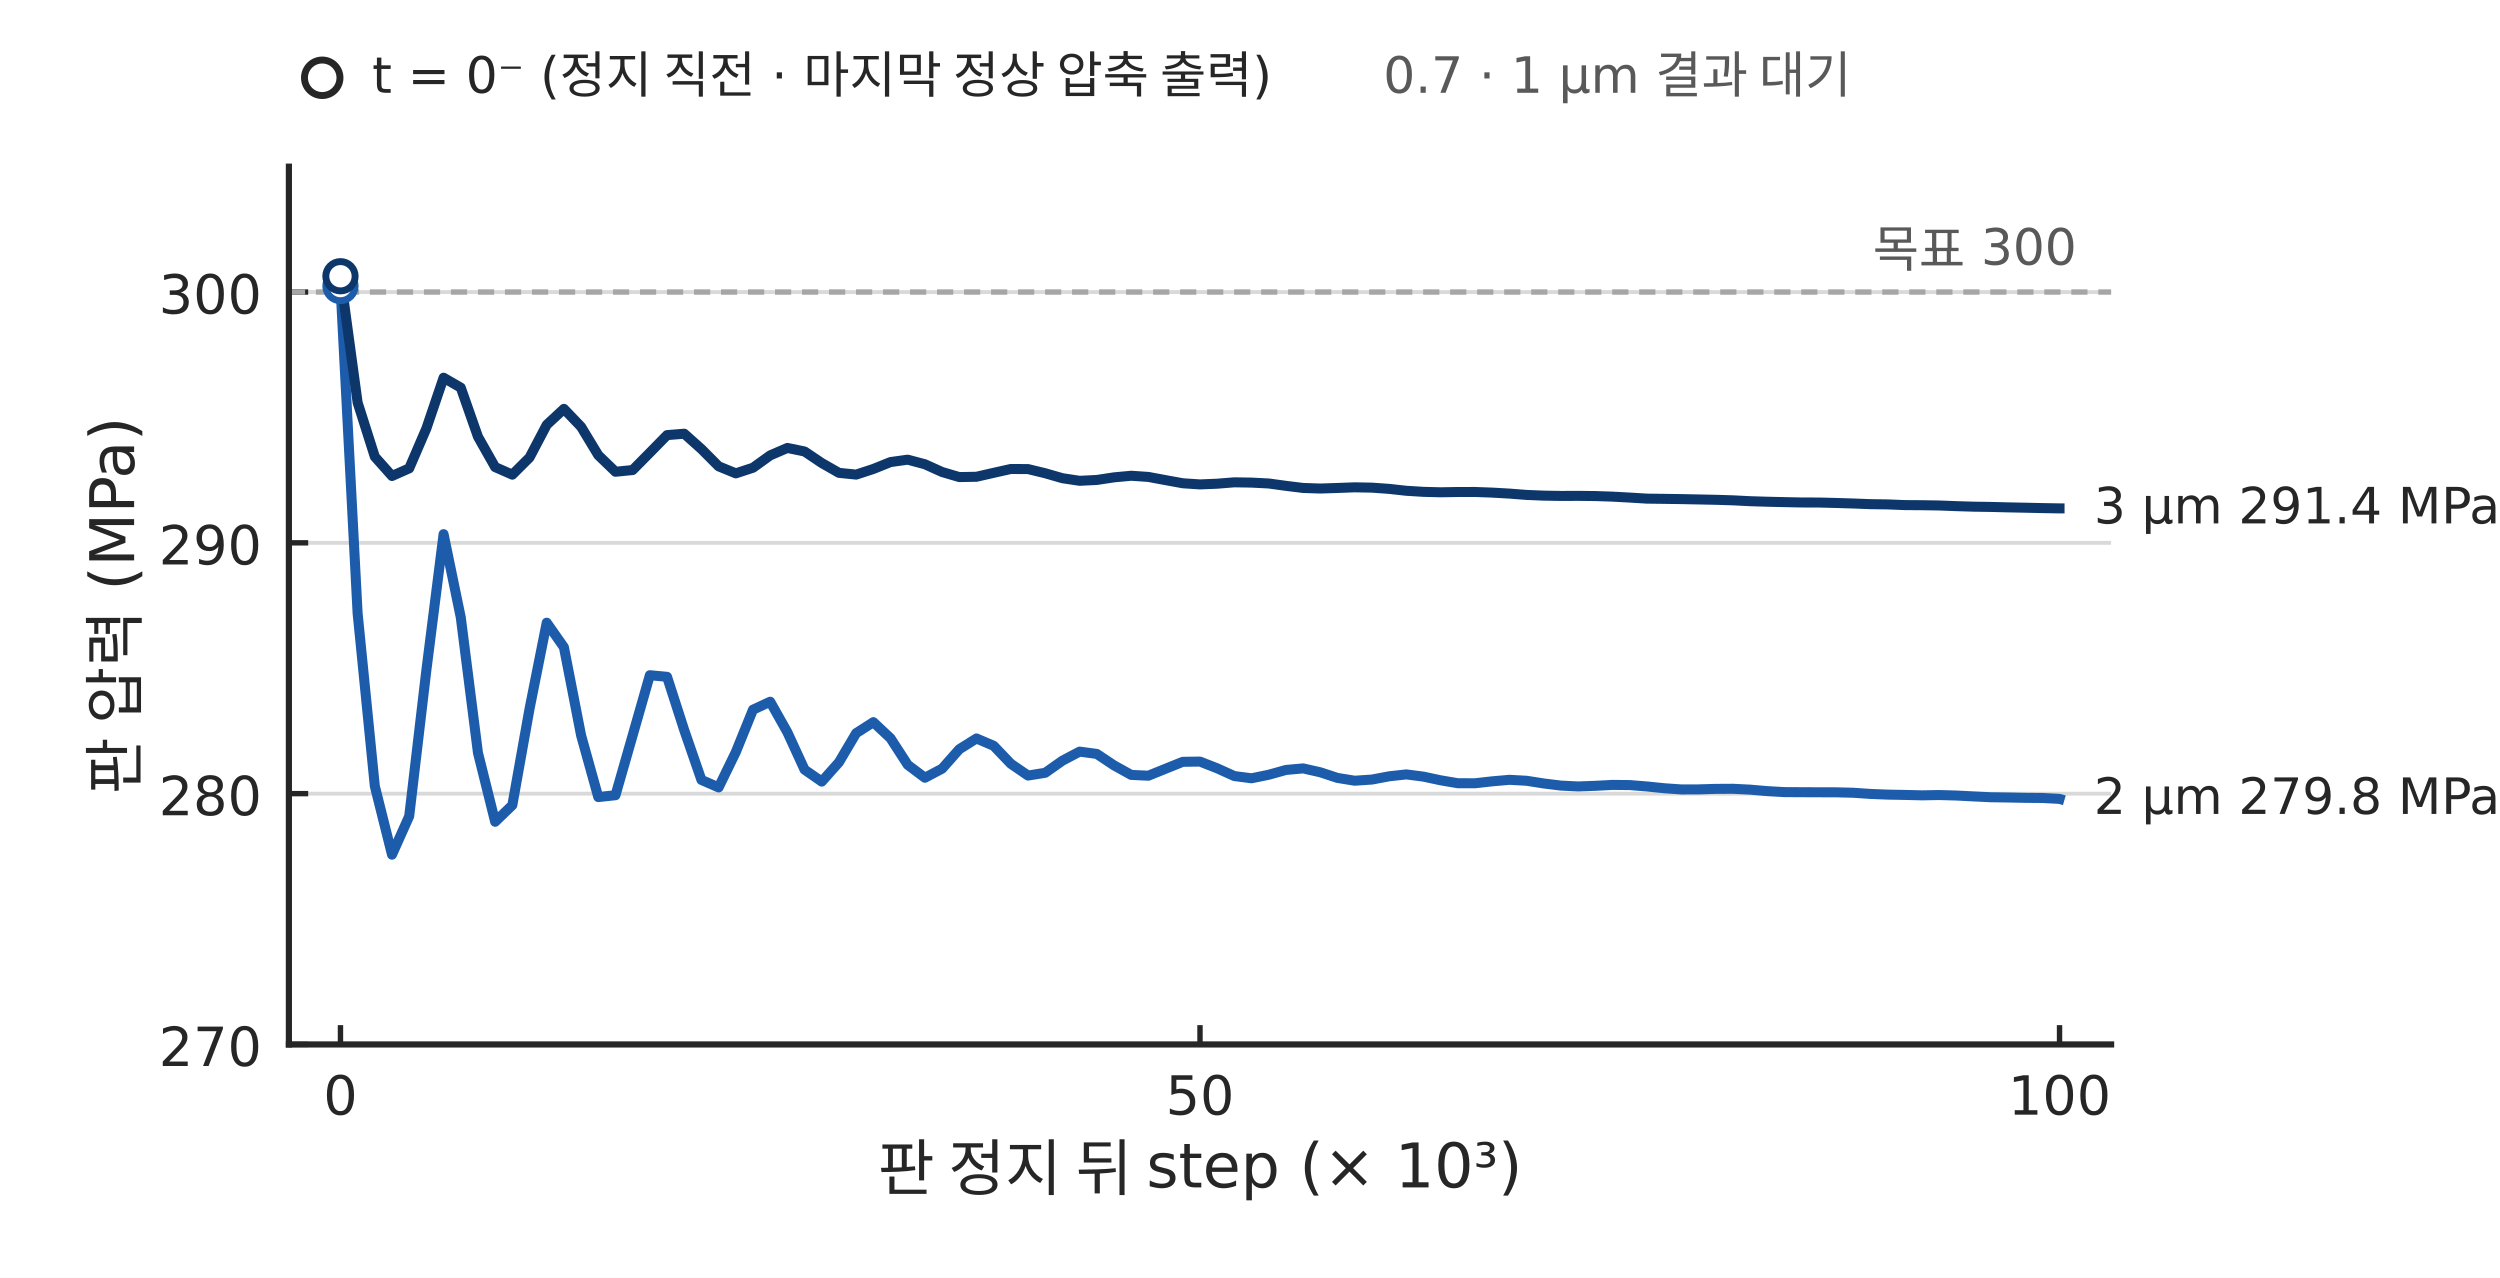
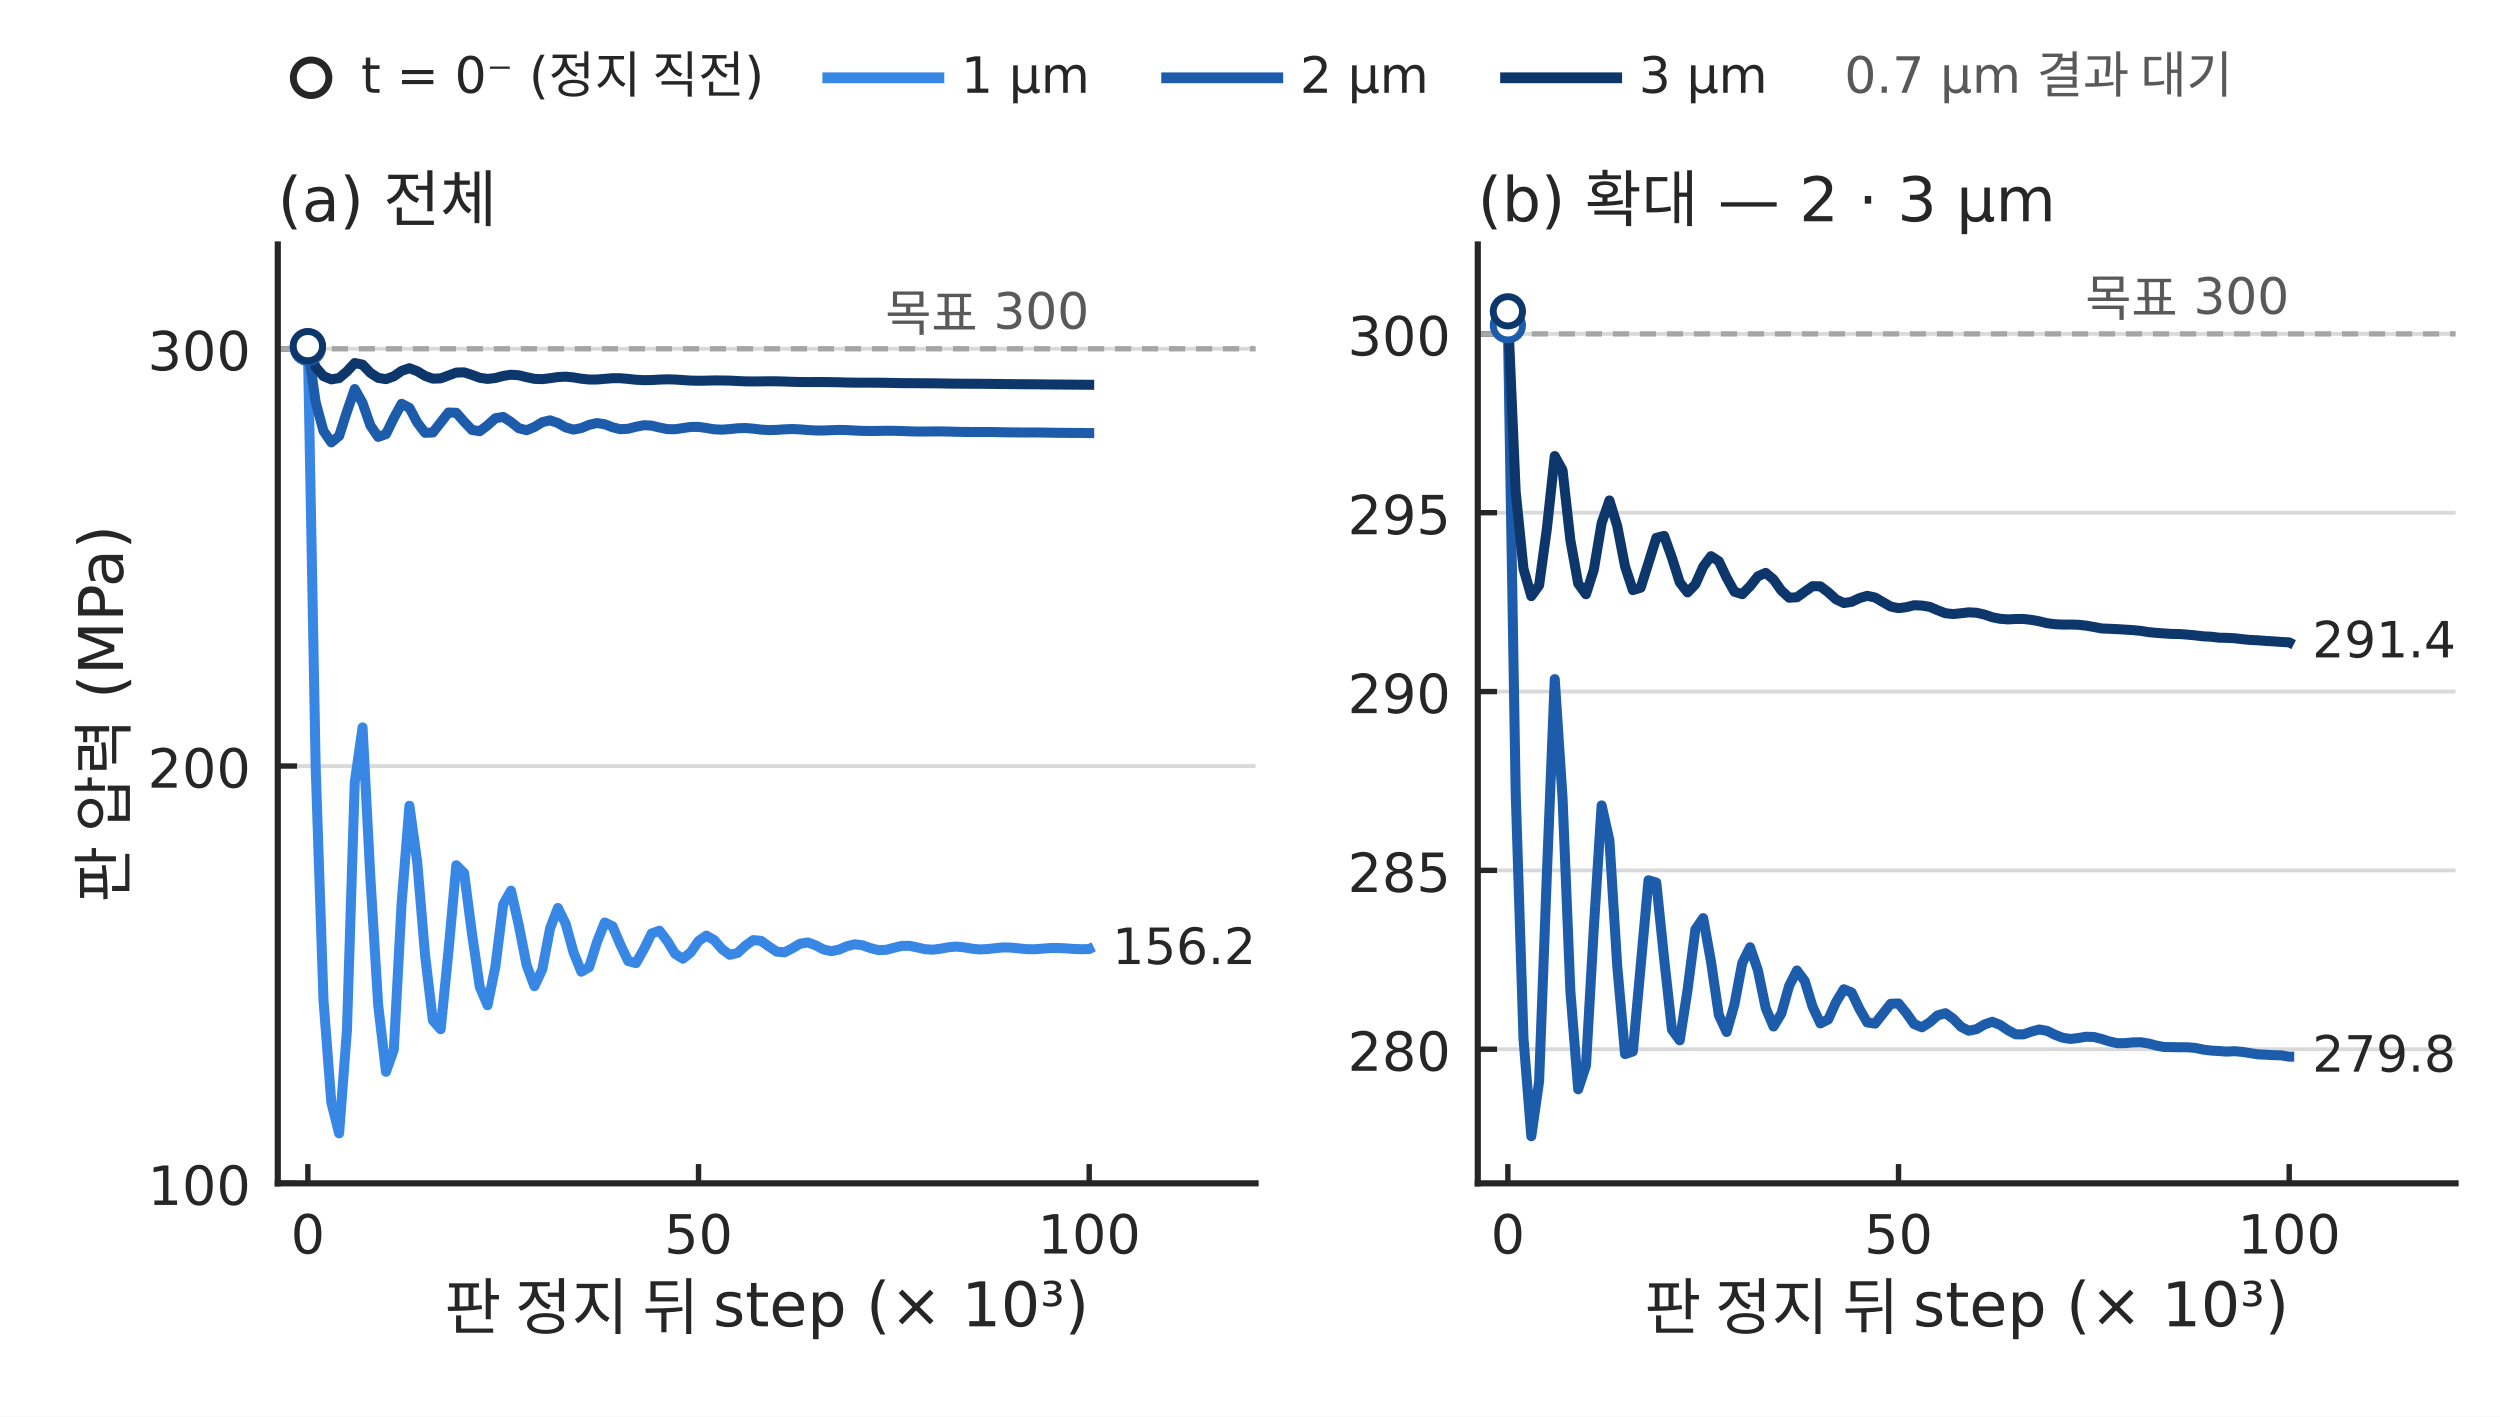
- <svg xmlns="http://www.w3.org/2000/svg" xmlns:xlink="http://www.w3.org/1999/xlink" width="324pt" height="165.6pt" viewBox="0 0 324 165.6" version="1.1">
+ <svg xmlns="http://www.w3.org/2000/svg" xmlns:xlink="http://www.w3.org/1999/xlink" width="324pt" height="183.6pt" viewBox="0 0 324 183.6" version="1.1">
  <defs>
    <style type="text/css">*{stroke-linejoin: round; stroke-linecap: butt}</style>
  </defs>
  <g id="figure_1">
    <g id="patch_1">
-       <path d="M 0 165.6  L 324 165.6  L 324 0  L 0 0  z " style="fill: #ffffff" />
+       <path d="M 0 183.6  L 324 183.6  L 324 0  L 0 0  z " style="fill: #ffffff" />
    </g>
    <g id="axes_1">
      <g id="patch_2">
-         <path d="M 37.44 135.36  L 273.6 135.36  L 273.6 21.6  L 37.44 21.6  z " style="fill: #ffffff" />
+         <path d="M 36 153.36  L 162.72 153.36  L 162.72 31.68  L 36 31.68  z " style="fill: #ffffff" />
      </g>
      <g id="matplotlib.axis_1">
        <g id="xtick_1">
          <g id="line2d_1">
            <defs>
              <path id="m898c4f598d" d="M 0 0  L 0 -2.5  " style="stroke: #262626; stroke-width: 0.7" />
            </defs>
            <g>
-               <use xlink:href="#m898c4f598d" x="44.124" y="135.36" style="fill: #262626; stroke: #262626; stroke-width: 0.7" />
+               <use xlink:href="#m898c4f598d" x="39.9" y="153.36" style="fill: #262626; stroke: #262626; stroke-width: 0.7" />
            </g>
          </g>
          <g id="text_1">
-             <text style="font-size: 7px; font-family: 'Aptos', 'Malgun Gothic', 'Carlito', 'WenQuanYi Zen Hei', 'DejaVu Sans'; text-anchor: middle; fill: #262626" x="44.124" y="144.459" transform="rotate(-0 44.12377 144.4586)">0</text>
+             <text style="font-size: 7px; font-family: 'Aptos', 'Malgun Gothic', 'Carlito', 'WenQuanYi Zen Hei', 'DejaVu Sans'; text-anchor: middle; fill: #262626" x="39.9" y="162.459" transform="rotate(-0 39.9 162.4586)">0</text>
          </g>
        </g>
        <g id="xtick_2">
          <g id="line2d_2">
            <g>
-               <use xlink:href="#m898c4f598d" x="155.52" y="135.36" style="fill: #262626; stroke: #262626; stroke-width: 0.7" />
+               <use xlink:href="#m898c4f598d" x="90.53" y="153.36" style="fill: #262626; stroke: #262626; stroke-width: 0.7" />
            </g>
          </g>
          <g id="text_2">
-             <text style="font-size: 7px; font-family: 'Aptos', 'Malgun Gothic', 'Carlito', 'WenQuanYi Zen Hei', 'DejaVu Sans'; text-anchor: middle; fill: #262626" x="155.52" y="144.459" transform="rotate(-0 155.52 144.4586)">50</text>
+             <text style="font-size: 7px; font-family: 'Aptos', 'Malgun Gothic', 'Carlito', 'WenQuanYi Zen Hei', 'DejaVu Sans'; text-anchor: middle; fill: #262626" x="90.53" y="162.459" transform="rotate(-0 90.53 162.4586)">50</text>
          </g>
        </g>
        <g id="xtick_3">
          <g id="line2d_3">
            <g>
-               <use xlink:href="#m898c4f598d" x="266.916" y="135.36" style="fill: #262626; stroke: #262626; stroke-width: 0.7" />
+               <use xlink:href="#m898c4f598d" x="141.16" y="153.36" style="fill: #262626; stroke: #262626; stroke-width: 0.7" />
            </g>
          </g>
          <g id="text_3">
-             <text style="font-size: 7px; font-family: 'Aptos', 'Malgun Gothic', 'Carlito', 'WenQuanYi Zen Hei', 'DejaVu Sans'; text-anchor: middle; fill: #262626" x="266.916" y="144.459" transform="rotate(-0 266.9162 144.4586)">100</text>
+             <text style="font-size: 7px; font-family: 'Aptos', 'Malgun Gothic', 'Carlito', 'WenQuanYi Zen Hei', 'DejaVu Sans'; text-anchor: middle; fill: #262626" x="141.16" y="162.459" transform="rotate(-0 141.16 162.4586)">100</text>
          </g>
        </g>
        <g id="text_4">
-           <text style="font-size: 8px; font-family: 'Aptos', 'Malgun Gothic', 'Carlito', 'WenQuanYi Zen Hei', 'DejaVu Sans'; text-anchor: middle; fill: #262626" x="155.52" y="154.258" transform="rotate(-0 155.52 154.2584)">판 정지 뒤 step (× 10³)</text>
+           <text style="font-size: 8px; font-family: 'Aptos', 'Malgun Gothic', 'Carlito', 'WenQuanYi Zen Hei', 'DejaVu Sans'; text-anchor: middle; fill: #262626" x="99.36" y="172.258" transform="rotate(-0 99.36 172.2584)">판 정지 뒤 step (× 10³)</text>
        </g>
      </g>
      <g id="matplotlib.axis_2">
        <g id="ytick_1">
          <g id="line2d_4">
-             <path d="M 37.44 135.36  L 273.6 135.36  " clip-path="url(#p9792049e81)" style="fill: none; stroke: #d9d9d9; stroke-width: 0.5; stroke-linecap: square" />
+             <path d="M 36 153.36  L 162.72 153.36  " clip-path="url(#p60357001ad)" style="fill: none; stroke: #d9d9d9; stroke-width: 0.5; stroke-linecap: square" />
          </g>
          <g id="line2d_5">
            <defs>
              <path id="m4b9ea9e945" d="M 0 0  L 2.5 0  " style="stroke: #262626; stroke-width: 0.7" />
            </defs>
            <g>
-               <use xlink:href="#m4b9ea9e945" x="37.44" y="135.36" style="fill: #262626; stroke: #262626; stroke-width: 0.7" />
+               <use xlink:href="#m4b9ea9e945" x="36" y="153.36" style="fill: #262626; stroke: #262626; stroke-width: 0.7" />
            </g>
          </g>
          <g id="text_5">
-             <text style="font-size: 7px; font-family: 'Aptos', 'Malgun Gothic', 'Carlito', 'WenQuanYi Zen Hei', 'DejaVu Sans'; text-anchor: end; fill: #262626" x="33.94" y="138.159" transform="rotate(-0 33.94 138.1593)">270</text>
+             <text style="font-size: 7px; font-family: 'Aptos', 'Malgun Gothic', 'Carlito', 'WenQuanYi Zen Hei', 'DejaVu Sans'; text-anchor: end; fill: #262626" x="32.5" y="156.159" transform="rotate(-0 32.5 156.1593)">100</text>
          </g>
        </g>
        <g id="ytick_2">
          <g id="line2d_6">
-             <path d="M 37.44 102.857  L 273.6 102.857  " clip-path="url(#p9792049e81)" style="fill: none; stroke: #d9d9d9; stroke-width: 0.5; stroke-linecap: square" />
+             <path d="M 36 99.28  L 162.72 99.28  " clip-path="url(#p60357001ad)" style="fill: none; stroke: #d9d9d9; stroke-width: 0.5; stroke-linecap: square" />
          </g>
          <g id="line2d_7">
            <g>
-               <use xlink:href="#m4b9ea9e945" x="37.44" y="102.857" style="fill: #262626; stroke: #262626; stroke-width: 0.7" />
+               <use xlink:href="#m4b9ea9e945" x="36" y="99.28" style="fill: #262626; stroke: #262626; stroke-width: 0.7" />
            </g>
          </g>
          <g id="text_6">
-             <text style="font-size: 7px; font-family: 'Aptos', 'Malgun Gothic', 'Carlito', 'WenQuanYi Zen Hei', 'DejaVu Sans'; text-anchor: end; fill: #262626" x="33.94" y="105.656" transform="rotate(-0 33.94 105.6565)">280</text>
+             <text style="font-size: 7px; font-family: 'Aptos', 'Malgun Gothic', 'Carlito', 'WenQuanYi Zen Hei', 'DejaVu Sans'; text-anchor: end; fill: #262626" x="32.5" y="102.079" transform="rotate(-0 32.5 102.0793)">200</text>
          </g>
        </g>
        <g id="ytick_3">
          <g id="line2d_8">
-             <path d="M 37.44 70.354  L 273.6 70.354  " clip-path="url(#p9792049e81)" style="fill: none; stroke: #d9d9d9; stroke-width: 0.5; stroke-linecap: square" />
+             <path d="M 36 45.2  L 162.72 45.2  " clip-path="url(#p60357001ad)" style="fill: none; stroke: #d9d9d9; stroke-width: 0.5; stroke-linecap: square" />
          </g>
          <g id="line2d_9">
            <g>
-               <use xlink:href="#m4b9ea9e945" x="37.44" y="70.354" style="fill: #262626; stroke: #262626; stroke-width: 0.7" />
+               <use xlink:href="#m4b9ea9e945" x="36" y="45.2" style="fill: #262626; stroke: #262626; stroke-width: 0.7" />
            </g>
          </g>
          <g id="text_7">
-             <text style="font-size: 7px; font-family: 'Aptos', 'Malgun Gothic', 'Carlito', 'WenQuanYi Zen Hei', 'DejaVu Sans'; text-anchor: end; fill: #262626" x="33.94" y="73.154" transform="rotate(-0 33.94 73.1536)">290</text>
-           </g>
-         </g>
-         <g id="ytick_4">
-           <g id="line2d_10">
-             <path d="M 37.44 37.851  L 273.6 37.851  " clip-path="url(#p9792049e81)" style="fill: none; stroke: #d9d9d9; stroke-width: 0.5; stroke-linecap: square" />
-           </g>
-           <g id="line2d_11">
-             <g>
-               <use xlink:href="#m4b9ea9e945" x="37.44" y="37.851" style="fill: #262626; stroke: #262626; stroke-width: 0.7" />
-             </g>
-           </g>
-           <g id="text_8">
-             <text style="font-size: 7px; font-family: 'Aptos', 'Malgun Gothic', 'Carlito', 'WenQuanYi Zen Hei', 'DejaVu Sans'; text-anchor: end; fill: #262626" x="33.94" y="40.651" transform="rotate(-0 33.94 40.65075)">300</text>
-           </g>
-         </g>
-         <g id="text_9">
-           <text style="font-size: 8px; font-family: 'Aptos', 'Malgun Gothic', 'Carlito', 'WenQuanYi Zen Hei', 'DejaVu Sans'; text-anchor: middle; fill: #262626" x="17.745" y="78.48" transform="rotate(-90 17.745 78.48)">판 압력 (MPa)</text>
-         </g>
+             <text style="font-size: 7px; font-family: 'Aptos', 'Malgun Gothic', 'Carlito', 'WenQuanYi Zen Hei', 'DejaVu Sans'; text-anchor: end; fill: #262626" x="32.5" y="47.999" transform="rotate(-0 32.5 47.99932)">300</text>
+           </g>
+         </g>
+         <g id="text_8">
+           <text style="font-size: 8px; font-family: 'Aptos', 'Malgun Gothic', 'Carlito', 'WenQuanYi Zen Hei', 'DejaVu Sans'; text-anchor: middle; fill: #262626" x="16.305" y="92.52" transform="rotate(-90 16.305 92.52)">판 압력 (MPa)</text>
+         </g>
+       </g>
+       <g id="line2d_10">
+         <path d="M 36 45.2  L 162.72 45.2  " clip-path="url(#p60357001ad)" style="fill: none; stroke-dasharray: 2.1,1.4; stroke-dashoffset: 0; stroke: #a6a6a6; stroke-width: 0.7" />
+       </g>
+       <g id="patch_3">
+         <path d="M 36 153.36  L 36 31.68  " style="fill: none; stroke: #262626; stroke-width: 0.8; stroke-linejoin: miter; stroke-linecap: square" />
+       </g>
+       <g id="patch_4">
+         <path d="M 36 153.36  L 162.72 153.36  " style="fill: none; stroke: #262626; stroke-width: 0.8; stroke-linejoin: miter; stroke-linecap: square" />
+       </g>
+       <g id="text_9">
+         <text style="font-size: 6.5px; font-family: 'Aptos', 'Malgun Gothic', 'Carlito', 'WenQuanYi Zen Hei', 'DejaVu Sans'; text-anchor: end; fill: #595959" x="141.16" y="42.899" transform="rotate(-0 141.16 42.89873)">목표 300</text>
+       </g>
+       <g id="line2d_11">
+         <path d="M 39.9 44.881  L 40.911 99.452  L 41.923 129.595  L 42.936 142.865  L 43.948 146.883  L 44.961 133.558  L 45.974 101.398  L 46.986 94.273  L 47.999 113.705  L 49.011 130.255  L 50.024 138.908  L 51.037 136.045  L 52.049 117.085  L 53.062 104.423  L 54.074 111.732  L 55.087 123.778  L 56.1 132.24  L 57.112 133.392  L 58.125 123.232  L 59.137 112.139  L 60.15 113.164  L 61.163 120.961  L 62.175 127.888  L 63.188 130.28  L 64.2 125.282  L 65.213 117.206  L 66.226 115.43  L 67.238 119.914  L 68.251 125.103  L 69.263 127.808  L 70.276 125.643  L 71.289 120.32  L 72.301 117.673  L 73.314 119.733  L 74.326 123.422  L 75.339 125.93  L 76.352 125.347  L 77.364 122.101  L 78.377 119.555  L 79.389 120.051  L 80.402 122.437  L 81.415 124.554  L 82.427 124.825  L 83.44 123.028  L 84.452 120.976  L 85.465 120.617  L 86.478 121.956  L 87.49 123.609  L 88.503 124.249  L 89.515 123.423  L 90.528 121.962  L 91.541 121.254  L 92.553 121.828  L 93.566 122.997  L 94.578 123.743  L 95.591 123.502  L 96.604 122.566  L 97.616 121.837  L 98.629 121.932  L 99.641 122.654  L 100.654 123.329  L 101.667 123.424  L 102.679 122.905  L 103.692 122.296  L 104.704 122.142  L 105.717 122.52  L 106.73 123.047  L 107.742 123.276  L 108.755 123.061  L 109.767 122.626  L 110.78 122.378  L 111.793 122.51  L 112.805 122.871  L 113.818 123.132  L 114.83 123.1  L 115.843 122.835  L 116.856 122.587  L 117.868 122.577  L 118.881 122.788  L 119.893 123.017  L 120.906 123.08  L 121.919 122.948  L 122.931 122.762  L 123.944 122.681  L 124.956 122.774  L 125.969 122.949  L 126.982 123.044  L 127.994 123.001  L 129.007 122.882  L 130.019 122.784  L 131.032 122.805  L 132.045 122.911  L 133.057 123.009  L 134.07 123.024  L 135.082 122.948  L 136.095 122.868  L 137.108 122.853  L 138.12 122.907  L 139.133 122.983  L 140.145 123.019  L 141.158 122.994  L 141.16 122.993  " clip-path="url(#p60357001ad)" style="fill: none; stroke: #3987e5; stroke-width: 1.3; stroke-linecap: square" />
      </g>
      <g id="line2d_12">
-         <path d="M 37.44 37.851  L 273.6 37.851  " clip-path="url(#p9792049e81)" style="fill: none; stroke-dasharray: 2.1,1.4; stroke-dashoffset: 0; stroke: #a6a6a6; stroke-width: 0.7" />
-       </g>
-       <g id="patch_3">
-         <path d="M 37.44 135.36  L 37.44 21.6  " style="fill: none; stroke: #262626; stroke-width: 0.8; stroke-linejoin: miter; stroke-linecap: square" />
-       </g>
-       <g id="patch_4">
-         <path d="M 37.44 135.36  L 273.6 135.36  " style="fill: none; stroke: #262626; stroke-width: 0.8; stroke-linejoin: miter; stroke-linecap: square" />
+         <path d="M 39.9 45.071  L 40.911 52.13  L 41.923 55.853  L 42.936 57.332  L 43.948 56.502  L 44.961 53.352  L 45.974 50.42  L 46.986 52.215  L 47.999 55.135  L 49.011 56.622  L 50.024 56.264  L 51.037 54.187  L 52.049 52.33  L 53.062 52.859  L 54.074 54.759  L 55.087 56.09  L 56.1 56.05  L 57.112 54.758  L 58.125 53.462  L 59.137 53.497  L 60.15 54.648  L 61.163 55.72  L 62.175 55.882  L 63.188 55.119  L 64.2 54.205  L 65.213 54.034  L 66.226 54.692  L 67.238 55.499  L 68.251 55.756  L 69.263 55.339  L 70.276 54.712  L 71.289 54.474  L 72.301 54.822  L 73.314 55.395  L 74.326 55.673  L 75.339 55.477  L 76.352 55.058  L 77.364 54.826  L 78.377 54.985  L 79.389 55.372  L 80.402 55.626  L 81.415 55.566  L 82.427 55.305  L 83.44 55.109  L 84.452 55.159  L 85.465 55.406  L 86.478 55.612  L 87.49 55.629  L 88.503 55.479  L 89.515 55.33  L 90.528 55.324  L 91.541 55.469  L 92.553 55.637  L 93.566 55.685  L 94.578 55.609  L 95.591 55.505  L 96.604 55.471  L 97.616 55.555  L 98.629 55.677  L 99.641 55.737  L 100.654 55.712  L 101.667 55.642  L 102.679 55.601  L 103.692 55.649  L 104.704 55.728  L 105.717 55.791  L 106.73 55.792  L 107.742 55.75  L 108.755 55.718  L 109.767 55.738  L 110.78 55.797  L 111.793 55.842  L 112.805 55.861  L 113.818 55.847  L 114.83 55.827  L 115.843 55.831  L 116.856 55.861  L 117.868 55.899  L 118.881 55.925  L 119.893 55.924  L 120.906 55.913  L 121.919 55.911  L 122.931 55.93  L 123.944 55.962  L 124.956 55.983  L 125.969 55.985  L 126.982 55.986  L 127.994 55.987  L 129.007 55.997  L 130.019 56.022  L 131.032 56.037  L 132.045 56.044  L 133.057 56.052  L 134.07 56.046  L 135.082 56.056  L 136.095 56.075  L 137.108 56.093  L 138.12 56.099  L 139.133 56.106  L 140.145 56.109  L 141.158 56.129  L 141.16 56.129  " clip-path="url(#p60357001ad)" style="fill: none; stroke: #1c5cab; stroke-width: 1.3; stroke-linecap: square" />
      </g>
      <g id="line2d_13">
-         <path d="M 44.124 37.074  L 46.347 79.5  L 48.575 101.877  L 50.803 110.765  L 53.031 105.78  L 55.259 86.843  L 57.487 69.227  L 59.715 80.011  L 61.943 97.563  L 64.171 106.501  L 66.399 104.345  L 68.626 91.867  L 70.854 80.703  L 73.082 83.881  L 75.31 95.305  L 77.538 103.301  L 79.766 103.061  L 81.994 95.295  L 84.222 87.506  L 86.45 87.717  L 88.678 94.633  L 90.906 101.077  L 93.134 102.05  L 95.362 97.468  L 97.59 91.973  L 99.817 90.943  L 102.045 94.902  L 104.273 99.747  L 106.501 101.293  L 108.729 98.788  L 110.957 95.02  L 113.185 93.592  L 115.413 95.682  L 117.641 99.122  L 119.869 100.795  L 122.097 99.62  L 124.325 97.1  L 126.553 95.704  L 128.78 96.659  L 131.008 98.987  L 133.236 100.513  L 135.464 100.153  L 137.692 98.582  L 139.92 97.409  L 142.148 97.709  L 144.376 99.192  L 146.604 100.427  L 148.832 100.531  L 151.06 99.627  L 153.288 98.731  L 155.516 98.7  L 157.743 99.572  L 159.971 100.578  L 162.199 100.866  L 164.427 100.409  L 166.655 99.786  L 168.883 99.584  L 171.111 100.088  L 173.339 100.819  L 175.567 101.18  L 177.795 101.032  L 180.023 100.61  L 182.251 100.363  L 184.479 100.65  L 186.706 101.129  L 188.934 101.506  L 191.162 101.511  L 193.39 101.26  L 195.618 101.064  L 197.846 101.187  L 200.074 101.538  L 202.302 101.813  L 204.53 101.925  L 206.758 101.842  L 208.986 101.723  L 211.214 101.746  L 213.442 101.925  L 215.67 102.153  L 217.897 102.31  L 220.125 102.304  L 222.353 102.238  L 224.581 102.225  L 226.809 102.337  L 229.037 102.53  L 231.265 102.657  L 233.493 102.669  L 235.721 102.679  L 237.949 102.684  L 240.177 102.74  L 242.405 102.893  L 244.633 102.981  L 246.86 103.023  L 249.088 103.076  L 251.316 103.037  L 253.544 103.1  L 255.772 103.215  L 258 103.323  L 260.228 103.355  L 262.456 103.4  L 264.684 103.418  L 266.912 103.534  L 266.916 103.535  " clip-path="url(#p9792049e81)" style="fill: none; stroke: #1c5cab; stroke-width: 1.3; stroke-linecap: square" />
+         <path d="M 39.9 44.859  L 40.911 47.583  L 41.923 48.75  L 42.936 49.166  L 43.948 49.001  L 44.961 48.14  L 45.974 47.047  L 46.986 47.261  L 47.999 48.319  L 49.011 48.974  L 50.024 49.137  L 51.037 48.768  L 52.049 48.063  L 53.062 47.719  L 54.074 48.105  L 55.087 48.717  L 56.1 49.075  L 57.112 49.038  L 58.125 48.662  L 59.137 48.285  L 60.15 48.255  L 61.163 48.585  L 62.175 48.958  L 63.188 49.109  L 64.2 48.988  L 65.213 48.721  L 66.226 48.561  L 67.238 48.637  L 68.251 48.887  L 69.263 49.098  L 70.276 49.136  L 71.289 49.015  L 72.301 48.866  L 73.314 48.814  L 74.326 48.913  L 75.339 49.081  L 76.352 49.189  L 77.364 49.183  L 78.377 49.098  L 79.389 49.015  L 80.402 49.017  L 81.415 49.107  L 82.427 49.214  L 83.44 49.27  L 84.452 49.252  L 85.465 49.195  L 86.478 49.161  L 87.49 49.186  L 88.503 49.255  L 89.515 49.323  L 90.528 49.348  L 91.541 49.332  L 92.553 49.303  L 93.566 49.309  L 94.578 49.328  L 95.591 49.379  L 96.604 49.424  L 97.616 49.437  L 98.629 49.424  L 99.641 49.41  L 100.654 49.417  L 101.667 49.444  L 102.679 49.485  L 103.692 49.508  L 104.704 49.517  L 105.717 49.511  L 106.73 49.511  L 107.742 49.525  L 108.755 49.546  L 109.767 49.575  L 110.78 49.59  L 111.793 49.596  L 112.805 49.595  L 113.818 49.599  L 114.83 49.611  L 115.843 49.632  L 116.856 49.654  L 117.868 49.659  L 118.881 49.664  L 119.893 49.672  L 120.906 49.679  L 121.919 49.691  L 122.931 49.71  L 123.944 49.721  L 124.956 49.73  L 125.969 49.737  L 126.982 49.738  L 127.994 49.748  L 129.007 49.759  L 130.019 49.773  L 131.032 49.779  L 132.045 49.794  L 133.057 49.796  L 134.07 49.802  L 135.082 49.816  L 136.095 49.828  L 137.108 49.833  L 138.12 49.843  L 139.133 49.85  L 140.145 49.858  L 141.158 49.865  L 141.16 49.865  " clip-path="url(#p60357001ad)" style="fill: none; stroke: #0d366b; stroke-width: 1.3; stroke-linecap: square" />
      </g>
      <g id="text_10">
-         <text style="font-size: 6.5px; font-family: 'Aptos', 'Malgun Gothic', 'Carlito', 'WenQuanYi Zen Hei', 'DejaVu Sans'; text-anchor: start; fill: #262626" x="271.372" y="105.483" transform="rotate(-0 271.3721 105.4833)">2 µm  279.8 MPa</text>
+         <text style="font-size: 8px; font-family: 'Aptos', 'Malgun Gothic', 'Carlito', 'WenQuanYi Zen Hei', 'DejaVu Sans'; text-anchor: start; fill: #262626" x="36" y="28.68" transform="rotate(-0 36 28.68)">(a) 전체</text>
      </g>
      <g id="line2d_14">
-         <path d="M 44.124 35.801  L 46.347 52.173  L 48.575 59.185  L 50.803 61.687  L 53.031 60.698  L 55.259 55.523  L 57.487 48.954  L 59.715 50.24  L 61.943 56.598  L 64.171 60.536  L 66.399 61.515  L 68.626 59.296  L 70.854 55.06  L 73.082 52.99  L 75.31 55.313  L 77.538 58.992  L 79.766 61.139  L 81.994 60.917  L 84.222 58.661  L 86.45 56.39  L 88.678 56.21  L 90.906 58.198  L 93.134 60.435  L 95.362 61.348  L 97.59 60.617  L 99.817 59.016  L 102.045 58.054  L 104.273 58.511  L 106.501 60.009  L 108.729 61.281  L 110.957 61.508  L 113.185 60.778  L 115.413 59.883  L 117.641 59.572  L 119.869 60.167  L 122.097 61.174  L 124.325 61.829  L 126.553 61.788  L 128.78 61.278  L 131.008 60.78  L 133.236 60.794  L 135.464 61.334  L 137.692 61.977  L 139.92 62.312  L 142.148 62.203  L 144.376 61.865  L 146.604 61.657  L 148.832 61.81  L 151.06 62.225  L 153.288 62.631  L 155.516 62.78  L 157.743 62.688  L 159.971 62.509  L 162.199 62.545  L 164.427 62.659  L 166.655 62.966  L 168.883 63.239  L 171.111 63.314  L 173.339 63.24  L 175.567 63.157  L 177.795 63.198  L 180.023 63.357  L 182.251 63.604  L 184.479 63.743  L 186.706 63.8  L 188.934 63.763  L 191.162 63.76  L 193.39 63.842  L 195.618 63.969  L 197.846 64.143  L 200.074 64.234  L 202.302 64.273  L 204.53 64.264  L 206.758 64.288  L 208.986 64.364  L 211.214 64.486  L 213.442 64.623  L 215.67 64.651  L 217.897 64.684  L 220.125 64.728  L 222.353 64.773  L 224.581 64.842  L 226.809 64.955  L 229.037 65.024  L 231.265 65.075  L 233.493 65.121  L 235.721 65.128  L 237.949 65.185  L 240.177 65.253  L 242.405 65.338  L 244.633 65.371  L 246.86 65.46  L 249.088 65.475  L 251.316 65.511  L 253.544 65.597  L 255.772 65.665  L 258 65.698  L 260.228 65.755  L 262.456 65.798  L 264.684 65.849  L 266.912 65.887  L 266.916 65.887  " clip-path="url(#p9792049e81)" style="fill: none; stroke: #0d366b; stroke-width: 1.3; stroke-linecap: square" />
-       </g>
-       <g id="text_11">
-         <text style="font-size: 6.5px; font-family: 'Aptos', 'Malgun Gothic', 'Carlito', 'WenQuanYi Zen Hei', 'DejaVu Sans'; text-anchor: start; fill: #262626" x="271.372" y="67.836" transform="rotate(-0 271.3721 67.83582)">3 µm  291.4 MPa</text>
-       </g>
-       <g id="text_12">
-         <text style="font-size: 6.5px; font-family: 'Aptos', 'Malgun Gothic', 'Carlito', 'WenQuanYi Zen Hei', 'DejaVu Sans'; text-anchor: end; fill: #595959" x="269.144" y="34.6" transform="rotate(-0 269.1442 34.59999)">목표 300</text>
+         <path d="M 39.9 44.881  " clip-path="url(#p60357001ad)" style="fill: none; stroke: #1f77b4; stroke-width: 1.5; stroke-linecap: square" />
+         <defs>
+           <path id="m534a300e15" d="M 0 1.9  C 0.504 1.9 0.987 1.7 1.344 1.344  C 1.7 0.987 1.9 0.504 1.9 0  C 1.9 -0.504 1.7 -0.987 1.344 -1.344  C 0.987 -1.7 0.504 -1.9 0 -1.9  C -0.504 -1.9 -0.987 -1.7 -1.344 -1.344  C -1.7 -0.987 -1.9 -0.504 -1.9 0  C -1.9 0.504 -1.7 0.987 -1.344 1.344  C -0.987 1.7 -0.504 1.9 0 1.9  z " style="stroke: #3987e5; stroke-width: 0.9" />
+         </defs>
+         <g clip-path="url(#p60357001ad)">
+           <use xlink:href="#m534a300e15" x="39.9" y="44.881" style="fill: #ffffff; stroke: #3987e5; stroke-width: 0.9" />
+         </g>
      </g>
      <g id="line2d_15">
-         <path d="M 44.124 37.074  " clip-path="url(#p9792049e81)" style="fill: none; stroke: #1f77b4; stroke-width: 1.5; stroke-linecap: square" />
+         <path d="M 39.9 45.071  " clip-path="url(#p60357001ad)" style="fill: none; stroke: #ff7f0e; stroke-width: 1.5; stroke-linecap: square" />
        <defs>
          <path id="mec045e3011" d="M 0 1.9  C 0.504 1.9 0.987 1.7 1.344 1.344  C 1.7 0.987 1.9 0.504 1.9 0  C 1.9 -0.504 1.7 -0.987 1.344 -1.344  C 0.987 -1.7 0.504 -1.9 0 -1.9  C -0.504 -1.9 -0.987 -1.7 -1.344 -1.344  C -1.7 -0.987 -1.9 -0.504 -1.9 0  C -1.9 0.504 -1.7 0.987 -1.344 1.344  C -0.987 1.7 -0.504 1.9 0 1.9  z " style="stroke: #1c5cab; stroke-width: 0.9" />
        </defs>
-         <g clip-path="url(#p9792049e81)">
-           <use xlink:href="#mec045e3011" x="44.124" y="37.074" style="fill: #ffffff; stroke: #1c5cab; stroke-width: 0.9" />
+         <g clip-path="url(#p60357001ad)">
+           <use xlink:href="#mec045e3011" x="39.9" y="45.071" style="fill: #ffffff; stroke: #1c5cab; stroke-width: 0.9" />
        </g>
      </g>
      <g id="line2d_16">
-         <path d="M 44.124 35.801  " clip-path="url(#p9792049e81)" style="fill: none; stroke: #ff7f0e; stroke-width: 1.5; stroke-linecap: square" />
+         <path d="M 39.9 44.859  " clip-path="url(#p60357001ad)" style="fill: none; stroke: #2ca02c; stroke-width: 1.5; stroke-linecap: square" />
        <defs>
          <path id="md07b2fe5a2" d="M 0 1.9  C 0.504 1.9 0.987 1.7 1.344 1.344  C 1.7 0.987 1.9 0.504 1.9 0  C 1.9 -0.504 1.7 -0.987 1.344 -1.344  C 0.987 -1.7 0.504 -1.9 0 -1.9  C -0.504 -1.9 -0.987 -1.7 -1.344 -1.344  C -1.7 -0.987 -1.9 -0.504 -1.9 0  C -1.9 0.504 -1.7 0.987 -1.344 1.344  C -0.987 1.7 -0.504 1.9 0 1.9  z " style="stroke: #0d366b; stroke-width: 0.9" />
        </defs>
-         <g clip-path="url(#p9792049e81)">
-           <use xlink:href="#md07b2fe5a2" x="44.124" y="35.801" style="fill: #ffffff; stroke: #0d366b; stroke-width: 0.9" />
-         </g>
-       </g>
-     </g>
-     <g id="line2d_17">
+         <g clip-path="url(#p60357001ad)">
+           <use xlink:href="#md07b2fe5a2" x="39.9" y="44.859" style="fill: #ffffff; stroke: #0d366b; stroke-width: 0.9" />
+         </g>
+       </g>
+       <g id="text_11">
+         <text style="font-size: 6.5px; font-family: 'Aptos', 'Malgun Gothic', 'Carlito', 'WenQuanYi Zen Hei', 'DejaVu Sans'; text-anchor: start; fill: #262626" x="144.16" y="124.942" transform="rotate(-0 144.16 124.9422)">156.2</text>
+       </g>
+     </g>
+     <g id="axes_2">
+       <g id="patch_5">
+         <path d="M 191.52 153.36  L 318.24 153.36  L 318.24 31.68  L 191.52 31.68  z " style="fill: #ffffff" />
+       </g>
+       <g id="matplotlib.axis_3">
+         <g id="xtick_4">
+           <g id="line2d_17">
+             <g>
+               <use xlink:href="#m898c4f598d" x="195.42" y="153.36" style="fill: #262626; stroke: #262626; stroke-width: 0.7" />
+             </g>
+           </g>
+           <g id="text_12">
+             <text style="font-size: 7px; font-family: 'Aptos', 'Malgun Gothic', 'Carlito', 'WenQuanYi Zen Hei', 'DejaVu Sans'; text-anchor: middle; fill: #262626" x="195.42" y="162.459" transform="rotate(-0 195.42 162.4586)">0</text>
+           </g>
+         </g>
+         <g id="xtick_5">
+           <g id="line2d_18">
+             <g>
+               <use xlink:href="#m898c4f598d" x="246.05" y="153.36" style="fill: #262626; stroke: #262626; stroke-width: 0.7" />
+             </g>
+           </g>
+           <g id="text_13">
+             <text style="font-size: 7px; font-family: 'Aptos', 'Malgun Gothic', 'Carlito', 'WenQuanYi Zen Hei', 'DejaVu Sans'; text-anchor: middle; fill: #262626" x="246.05" y="162.459" transform="rotate(-0 246.05 162.4586)">50</text>
+           </g>
+         </g>
+         <g id="xtick_6">
+           <g id="line2d_19">
+             <g>
+               <use xlink:href="#m898c4f598d" x="296.68" y="153.36" style="fill: #262626; stroke: #262626; stroke-width: 0.7" />
+             </g>
+           </g>
+           <g id="text_14">
+             <text style="font-size: 7px; font-family: 'Aptos', 'Malgun Gothic', 'Carlito', 'WenQuanYi Zen Hei', 'DejaVu Sans'; text-anchor: middle; fill: #262626" x="296.68" y="162.459" transform="rotate(-0 296.68 162.4586)">100</text>
+           </g>
+         </g>
+         <g id="text_15">
+           <text style="font-size: 8px; font-family: 'Aptos', 'Malgun Gothic', 'Carlito', 'WenQuanYi Zen Hei', 'DejaVu Sans'; text-anchor: middle; fill: #262626" x="254.88" y="172.258" transform="rotate(-0 254.88 172.2584)">판 정지 뒤 step (× 10³)</text>
+         </g>
+       </g>
+       <g id="matplotlib.axis_4">
+         <g id="ytick_4">
+           <g id="line2d_20">
+             <path d="M 191.52 135.977  L 318.24 135.977  " clip-path="url(#pb6af43a163)" style="fill: none; stroke: #d9d9d9; stroke-width: 0.5; stroke-linecap: square" />
+           </g>
+           <g id="line2d_21">
+             <g>
+               <use xlink:href="#m4b9ea9e945" x="191.52" y="135.977" style="fill: #262626; stroke: #262626; stroke-width: 0.7" />
+             </g>
+           </g>
+           <g id="text_16">
+             <text style="font-size: 7px; font-family: 'Aptos', 'Malgun Gothic', 'Carlito', 'WenQuanYi Zen Hei', 'DejaVu Sans'; text-anchor: end; fill: #262626" x="188.02" y="138.776" transform="rotate(-0 188.02 138.7765)">280</text>
+           </g>
+         </g>
+         <g id="ytick_5">
+           <g id="line2d_22">
+             <path d="M 191.52 112.8  L 318.24 112.8  " clip-path="url(#pb6af43a163)" style="fill: none; stroke: #d9d9d9; stroke-width: 0.5; stroke-linecap: square" />
+           </g>
+           <g id="line2d_23">
+             <g>
+               <use xlink:href="#m4b9ea9e945" x="191.52" y="112.8" style="fill: #262626; stroke: #262626; stroke-width: 0.7" />
+             </g>
+           </g>
+           <g id="text_17">
+             <text style="font-size: 7px; font-family: 'Aptos', 'Malgun Gothic', 'Carlito', 'WenQuanYi Zen Hei', 'DejaVu Sans'; text-anchor: end; fill: #262626" x="188.02" y="115.599" transform="rotate(-0 188.02 115.5993)">285</text>
+           </g>
+         </g>
+         <g id="ytick_6">
+           <g id="line2d_24">
+             <path d="M 191.52 89.623  L 318.24 89.623  " clip-path="url(#pb6af43a163)" style="fill: none; stroke: #d9d9d9; stroke-width: 0.5; stroke-linecap: square" />
+           </g>
+           <g id="line2d_25">
+             <g>
+               <use xlink:href="#m4b9ea9e945" x="191.52" y="89.623" style="fill: #262626; stroke: #262626; stroke-width: 0.7" />
+             </g>
+           </g>
+           <g id="text_18">
+             <text style="font-size: 7px; font-family: 'Aptos', 'Malgun Gothic', 'Carlito', 'WenQuanYi Zen Hei', 'DejaVu Sans'; text-anchor: end; fill: #262626" x="188.02" y="92.422" transform="rotate(-0 188.02 92.42217)">290</text>
+           </g>
+         </g>
+         <g id="ytick_7">
+           <g id="line2d_26">
+             <path d="M 191.52 66.446  L 318.24 66.446  " clip-path="url(#pb6af43a163)" style="fill: none; stroke: #d9d9d9; stroke-width: 0.5; stroke-linecap: square" />
+           </g>
+           <g id="line2d_27">
+             <g>
+               <use xlink:href="#m4b9ea9e945" x="191.52" y="66.446" style="fill: #262626; stroke: #262626; stroke-width: 0.7" />
+             </g>
+           </g>
+           <g id="text_19">
+             <text style="font-size: 7px; font-family: 'Aptos', 'Malgun Gothic', 'Carlito', 'WenQuanYi Zen Hei', 'DejaVu Sans'; text-anchor: end; fill: #262626" x="188.02" y="69.245" transform="rotate(-0 188.02 69.24503)">295</text>
+           </g>
+         </g>
+         <g id="ytick_8">
+           <g id="line2d_28">
+             <path d="M 191.52 43.269  L 318.24 43.269  " clip-path="url(#pb6af43a163)" style="fill: none; stroke: #d9d9d9; stroke-width: 0.5; stroke-linecap: square" />
+           </g>
+           <g id="line2d_29">
+             <g>
+               <use xlink:href="#m4b9ea9e945" x="191.52" y="43.269" style="fill: #262626; stroke: #262626; stroke-width: 0.7" />
+             </g>
+           </g>
+           <g id="text_20">
+             <text style="font-size: 7px; font-family: 'Aptos', 'Malgun Gothic', 'Carlito', 'WenQuanYi Zen Hei', 'DejaVu Sans'; text-anchor: end; fill: #262626" x="188.02" y="46.068" transform="rotate(-0 188.02 46.06789)">300</text>
+           </g>
+         </g>
+       </g>
+       <g id="line2d_30">
+         <path d="M 191.52 43.269  L 318.24 43.269  " clip-path="url(#pb6af43a163)" style="fill: none; stroke-dasharray: 2.1,1.4; stroke-dashoffset: 0; stroke: #a6a6a6; stroke-width: 0.7" />
+       </g>
+       <g id="patch_6">
+         <path d="M 191.52 153.36  L 191.52 31.68  " style="fill: none; stroke: #262626; stroke-width: 0.8; stroke-linejoin: miter; stroke-linecap: square" />
+       </g>
+       <g id="patch_7">
+         <path d="M 191.52 153.36  L 318.24 153.36  " style="fill: none; stroke: #262626; stroke-width: 0.8; stroke-linejoin: miter; stroke-linecap: square" />
+       </g>
+       <g id="text_21">
+         <text style="font-size: 6.5px; font-family: 'Aptos', 'Malgun Gothic', 'Carlito', 'WenQuanYi Zen Hei', 'DejaVu Sans'; text-anchor: end; fill: #595959" x="296.68" y="40.967" transform="rotate(-0 296.68 40.9673)">목표 300</text>
+       </g>
+       <g id="line2d_31">
+         <path d="M 195.42 42.16  L 196.431 102.665  L 197.443 134.579  L 198.456 147.255  L 199.468 140.146  L 200.481 113.139  L 201.494 88.016  L 202.506 103.395  L 203.519 128.427  L 204.531 141.174  L 205.544 138.099  L 206.557 120.304  L 207.569 104.381  L 208.582 108.914  L 209.594 125.206  L 210.607 136.61  L 211.62 136.268  L 212.632 125.193  L 213.645 114.083  L 214.657 114.385  L 215.67 124.248  L 216.683 133.439  L 217.695 134.826  L 218.708 128.291  L 219.72 120.455  L 220.733 118.986  L 221.746 124.632  L 222.758 131.542  L 223.771 133.746  L 224.783 130.174  L 225.796 124.8  L 226.809 122.764  L 227.821 125.744  L 228.834 130.65  L 229.846 133.037  L 230.859 131.361  L 231.872 127.767  L 232.884 125.776  L 233.897 127.137  L 234.909 130.457  L 235.922 132.635  L 236.935 132.12  L 237.947 129.88  L 238.96 128.207  L 239.972 128.636  L 240.985 130.751  L 241.998 132.511  L 243.01 132.66  L 244.023 131.37  L 245.035 130.093  L 246.048 130.049  L 247.061 131.292  L 248.073 132.727  L 249.086 133.137  L 250.098 132.486  L 251.111 131.597  L 252.124 131.309  L 253.136 132.027  L 254.149 133.07  L 255.161 133.585  L 256.174 133.374  L 257.187 132.772  L 258.199 132.42  L 259.212 132.83  L 260.224 133.512  L 261.237 134.05  L 262.25 134.057  L 263.262 133.699  L 264.275 133.42  L 265.287 133.596  L 266.3 134.096  L 267.313 134.487  L 268.325 134.647  L 269.338 134.529  L 270.35 134.36  L 271.363 134.392  L 272.376 134.647  L 273.388 134.972  L 274.401 135.197  L 275.413 135.189  L 276.426 135.094  L 277.439 135.076  L 278.451 135.236  L 279.464 135.51  L 280.476 135.691  L 281.489 135.709  L 282.502 135.723  L 283.514 135.73  L 284.527 135.811  L 285.539 136.028  L 286.552 136.154  L 287.565 136.213  L 288.577 136.289  L 289.59 136.234  L 290.602 136.323  L 291.615 136.487  L 292.628 136.641  L 293.64 136.688  L 294.653 136.751  L 295.665 136.778  L 296.678 136.943  L 296.68 136.943  " clip-path="url(#pb6af43a163)" style="fill: none; stroke: #1c5cab; stroke-width: 1.3; stroke-linecap: square" />
+       </g>
+       <g id="line2d_32">
+         <path d="M 195.42 40.344  L 196.431 63.693  L 197.443 73.694  L 198.456 77.261  L 199.468 75.852  L 200.481 68.471  L 201.494 59.103  L 202.506 60.936  L 203.519 70.004  L 204.531 75.621  L 205.544 77.016  L 206.557 73.852  L 207.569 67.811  L 208.582 64.859  L 209.594 68.172  L 210.607 73.418  L 211.62 76.481  L 212.632 76.164  L 213.645 72.947  L 214.657 69.708  L 215.67 69.451  L 216.683 72.286  L 217.695 75.477  L 218.708 76.778  L 219.72 75.737  L 220.733 73.452  L 221.746 72.081  L 222.758 72.732  L 223.771 74.869  L 224.783 76.683  L 225.796 77.006  L 226.809 75.965  L 227.821 74.689  L 228.834 74.246  L 229.846 75.095  L 230.859 76.53  L 231.872 77.464  L 232.884 77.406  L 233.897 76.679  L 234.909 75.968  L 235.922 75.988  L 236.935 76.758  L 237.947 77.675  L 238.96 78.153  L 239.972 77.998  L 240.985 77.515  L 241.998 77.22  L 243.01 77.437  L 244.023 78.029  L 245.035 78.608  L 246.048 78.821  L 247.061 78.69  L 248.073 78.435  L 249.086 78.485  L 250.098 78.648  L 251.111 79.087  L 252.124 79.475  L 253.136 79.582  L 254.149 79.476  L 255.161 79.358  L 256.174 79.416  L 257.187 79.644  L 258.199 79.995  L 259.212 80.195  L 260.224 80.275  L 261.237 80.223  L 262.25 80.218  L 263.262 80.336  L 264.275 80.517  L 265.287 80.765  L 266.3 80.894  L 267.313 80.95  L 268.325 80.937  L 269.338 80.971  L 270.35 81.08  L 271.363 81.254  L 272.376 81.449  L 273.388 81.489  L 274.401 81.536  L 275.413 81.599  L 276.426 81.662  L 277.439 81.761  L 278.451 81.922  L 279.464 82.02  L 280.476 82.093  L 281.489 82.159  L 282.502 82.17  L 283.514 82.251  L 284.527 82.348  L 285.539 82.469  L 286.552 82.516  L 287.565 82.643  L 288.577 82.664  L 289.59 82.715  L 290.602 82.838  L 291.615 82.935  L 292.628 82.983  L 293.64 83.064  L 294.653 83.124  L 295.665 83.197  L 296.678 83.251  L 296.68 83.252  " clip-path="url(#pb6af43a163)" style="fill: none; stroke: #0d366b; stroke-width: 1.3; stroke-linecap: square" />
+       </g>
+       <g id="text_22">
+         <text style="font-size: 8px; font-family: 'Aptos', 'Malgun Gothic', 'Carlito', 'WenQuanYi Zen Hei', 'DejaVu Sans'; text-anchor: start; fill: #262626" x="191.52" y="28.68" transform="rotate(-0 191.52 28.68)">(b) 확대 — 2 · 3 µm</text>
+       </g>
+       <g id="line2d_33">
+         <path d="M 195.42 42.16  " clip-path="url(#pb6af43a163)" style="fill: none; stroke: #1f77b4; stroke-width: 1.5; stroke-linecap: square" />
+         <g clip-path="url(#pb6af43a163)">
+           <use xlink:href="#mec045e3011" x="195.42" y="42.16" style="fill: #ffffff; stroke: #1c5cab; stroke-width: 0.9" />
+         </g>
+       </g>
+       <g id="line2d_34">
+         <path d="M 195.42 40.344  " clip-path="url(#pb6af43a163)" style="fill: none; stroke: #ff7f0e; stroke-width: 1.5; stroke-linecap: square" />
+         <g clip-path="url(#pb6af43a163)">
+           <use xlink:href="#md07b2fe5a2" x="195.42" y="40.344" style="fill: #ffffff; stroke: #0d366b; stroke-width: 0.9" />
+         </g>
+       </g>
+       <g id="text_23">
+         <text style="font-size: 6.5px; font-family: 'Aptos', 'Malgun Gothic', 'Carlito', 'WenQuanYi Zen Hei', 'DejaVu Sans'; text-anchor: start; fill: #262626" x="299.68" y="138.892" transform="rotate(-0 299.68 138.892)">279.8</text>
+       </g>
+       <g id="text_24">
+         <text style="font-size: 6.5px; font-family: 'Aptos', 'Malgun Gothic', 'Carlito', 'WenQuanYi Zen Hei', 'DejaVu Sans'; text-anchor: start; fill: #262626" x="299.68" y="85.201" transform="rotate(-0 299.68 85.20065)">291.4</text>
+       </g>
+     </g>
+     <g id="line2d_35">
      <defs>
        <path id="m2a68630a68" d="M 0 2.3  C 0.61 2.3 1.195 2.058 1.626 1.626  C 2.058 1.195 2.3 0.61 2.3 0  C 2.3 -0.61 2.058 -1.195 1.626 -1.626  C 1.195 -2.058 0.61 -2.3 0 -2.3  C -0.61 -2.3 -1.195 -2.058 -1.626 -1.626  C -2.058 -1.195 -2.3 -0.61 -2.3 0  C -2.3 0.61 -2.058 1.195 -1.626 1.626  C -1.195 2.058 -0.61 2.3 0 2.3  z " style="stroke: #262626; stroke-width: 0.9" />
      </defs>
      <g>
-         <use xlink:href="#m2a68630a68" x="41.76" y="10.08" style="fill: #ffffff; stroke: #262626; stroke-width: 0.9" />
-       </g>
-     </g>
-     <g id="text_13">
-       <text style="font-size: 6.5px; font-family: 'Aptos', 'Malgun Gothic', 'Carlito', 'WenQuanYi Zen Hei', 'DejaVu Sans'; text-anchor: start; fill: #262626" x="48.24" y="12.029" transform="rotate(-0 48.24 12.02873)">t = 0⁻ (정지 직전 · 마지막 정상 압축 출력)</text>
-     </g>
-     <g id="text_14">
-       <text style="font-size: 6.5px; font-family: 'Aptos', 'Malgun Gothic', 'Carlito', 'WenQuanYi Zen Hei', 'DejaVu Sans'; text-anchor: start; fill: #595959" x="179.28" y="12.029" transform="rotate(-0 179.28 12.02873)">0.7 · 1 µm 결과 대기</text>
+         <use xlink:href="#m2a68630a68" x="40.32" y="10.08" style="fill: #ffffff; stroke: #262626; stroke-width: 0.9" />
+       </g>
+     </g>
+     <g id="line2d_36">
+       <path d="M 107.28 10.08  L 121.68 10.08  " style="fill: none; stroke: #3987e5; stroke-width: 1.4; stroke-linecap: square" />
+     </g>
+     <g id="line2d_37">
+       <path d="M 151.2 10.08  L 165.6 10.08  " style="fill: none; stroke: #1c5cab; stroke-width: 1.4; stroke-linecap: square" />
+     </g>
+     <g id="line2d_38">
+       <path d="M 195.12 10.08  L 209.52 10.08  " style="fill: none; stroke: #0d366b; stroke-width: 1.4; stroke-linecap: square" />
+     </g>
+     <g id="text_25">
+       <text style="font-size: 6.5px; font-family: 'Aptos', 'Malgun Gothic', 'Carlito', 'WenQuanYi Zen Hei', 'DejaVu Sans'; text-anchor: start; fill: #262626" x="46.8" y="12.029" transform="rotate(-0 46.8 12.02873)">t = 0⁻ (정지 직전)</text>
+     </g>
+     <g id="text_26">
+       <text style="font-size: 6.5px; font-family: 'Aptos', 'Malgun Gothic', 'Carlito', 'WenQuanYi Zen Hei', 'DejaVu Sans'; text-anchor: start; fill: #262626" x="124.56" y="12.029" transform="rotate(-0 124.56 12.02873)">1 µm</text>
+     </g>
+     <g id="text_27">
+       <text style="font-size: 6.5px; font-family: 'Aptos', 'Malgun Gothic', 'Carlito', 'WenQuanYi Zen Hei', 'DejaVu Sans'; text-anchor: start; fill: #262626" x="168.48" y="12.029" transform="rotate(-0 168.48 12.02873)">2 µm</text>
+     </g>
+     <g id="text_28">
+       <text style="font-size: 6.5px; font-family: 'Aptos', 'Malgun Gothic', 'Carlito', 'WenQuanYi Zen Hei', 'DejaVu Sans'; text-anchor: start; fill: #262626" x="212.4" y="12.029" transform="rotate(-0 212.4 12.02873)">3 µm</text>
+     </g>
+     <g id="text_29">
+       <text style="font-size: 6.5px; font-family: 'Aptos', 'Malgun Gothic', 'Carlito', 'WenQuanYi Zen Hei', 'DejaVu Sans'; text-anchor: start; fill: #595959" x="239.04" y="12.029" transform="rotate(-0 239.04 12.02873)">0.7 µm 결과 대기</text>
    </g>
  </g>
  <defs>
-     <clipPath id="p9792049e81">
-       <rect x="37.44" y="21.6" width="236.16" height="113.76" />
+     <clipPath id="p60357001ad">
+       <rect x="36" y="31.68" width="126.72" height="121.68" />
+     </clipPath>
+     <clipPath id="pb6af43a163">
+       <rect x="191.52" y="31.68" width="126.72" height="121.68" />
    </clipPath>
  </defs>
</svg>
